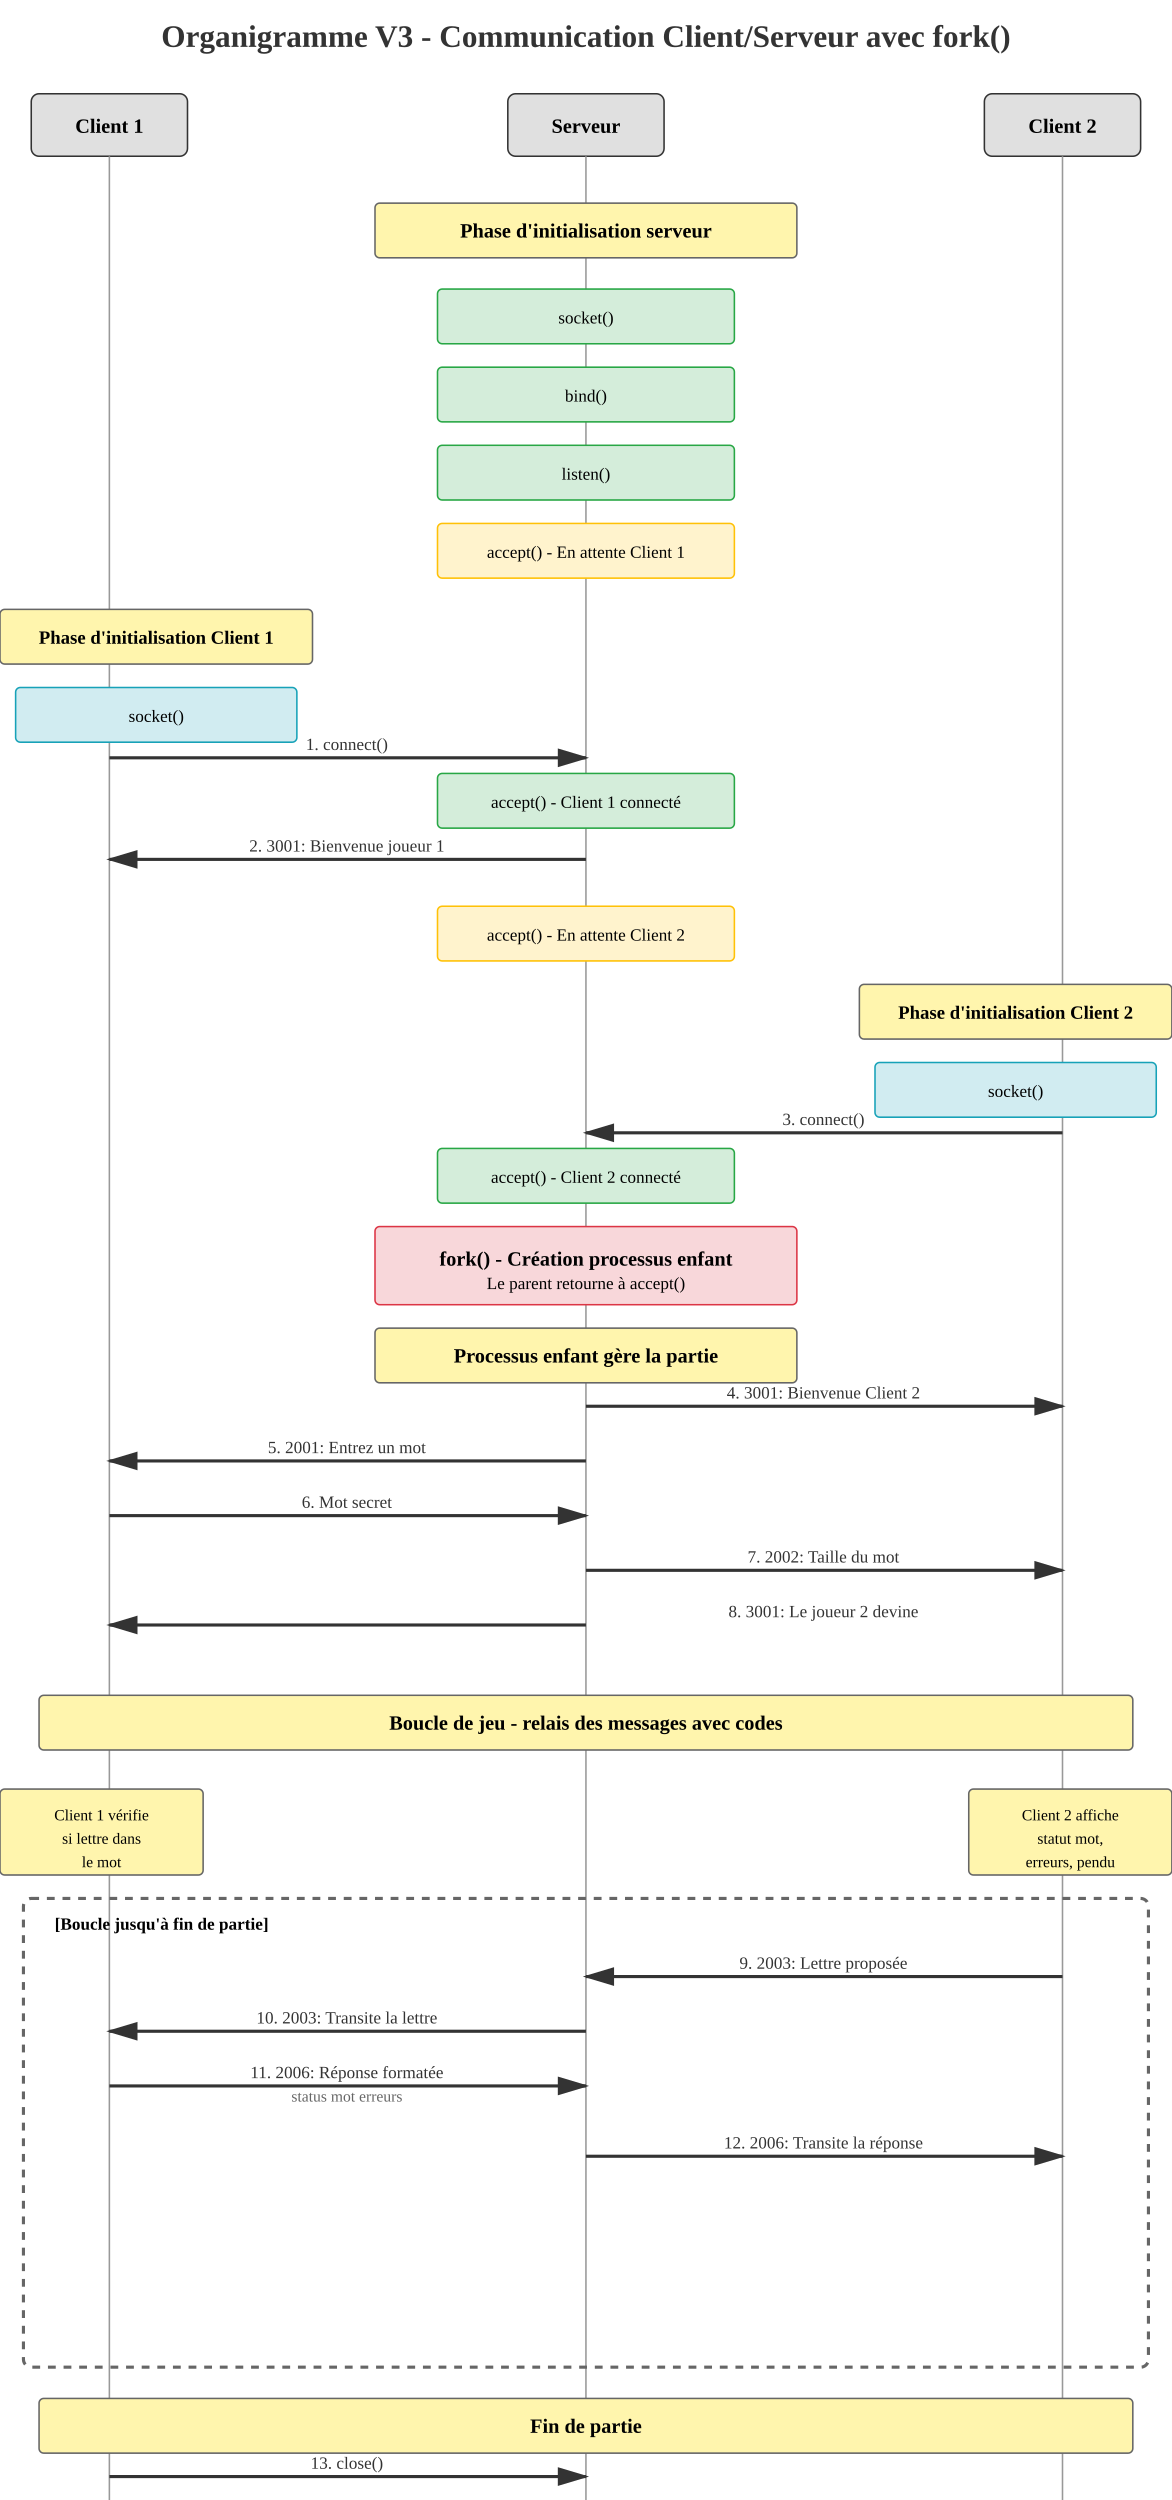
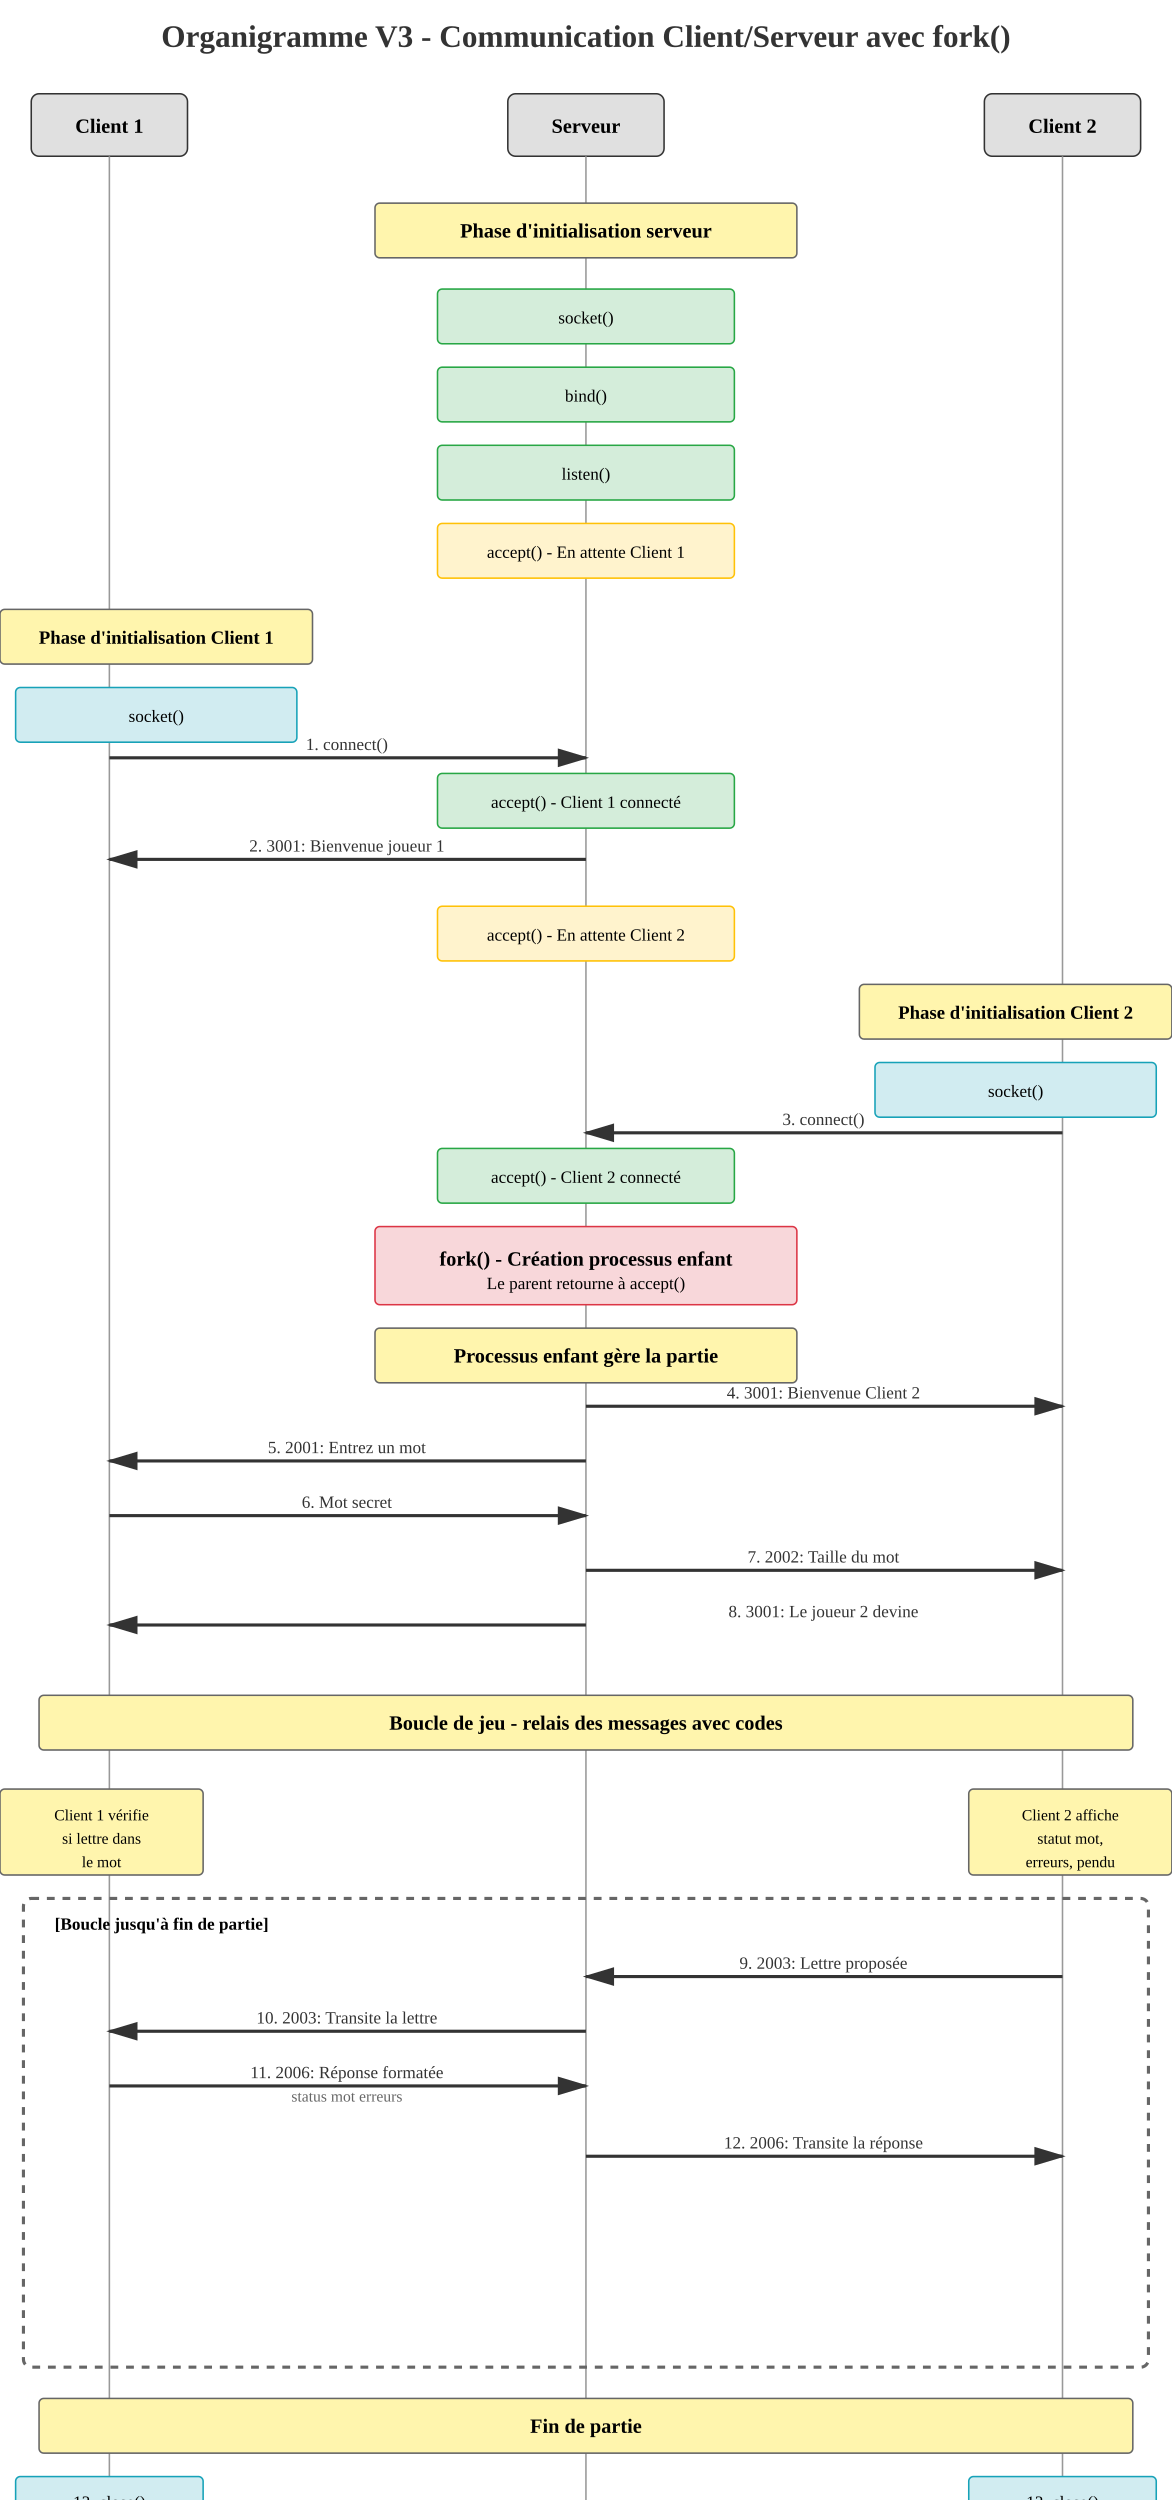
<svg xmlns="http://www.w3.org/2000/svg" viewBox="0 0 750 1600" style="background-color: white;">
  <text x="375" y="30" text-anchor="middle" font-size="20" font-weight="bold" fill="#333">Organigramme V3 - Communication Client/Serveur avec fork()</text>
  <rect x="20" y="60" width="100" height="40" fill="#e0e0e0" stroke="#333" rx="5" />
  <text x="70" y="85" text-anchor="middle" font-size="13" font-weight="bold">Client 1</text>
  <rect x="325" y="60" width="100" height="40" fill="#e0e0e0" stroke="#333" rx="5" />
  <text x="375" y="85" text-anchor="middle" font-size="13" font-weight="bold">Serveur</text>
  <rect x="630" y="60" width="100" height="40" fill="#e0e0e0" stroke="#333" rx="5" />
  <text x="680" y="85" text-anchor="middle" font-size="13" font-weight="bold">Client 2</text>
  <line x1="70" y1="100" x2="70" y2="1600" stroke="#999" stroke-width="1" />
  <line x1="375" y1="100" x2="375" y2="1600" stroke="#999" stroke-width="1" />
  <line x1="680" y1="100" x2="680" y2="1600" stroke="#999" stroke-width="1" />
  <rect x="240" y="130" width="270" height="35" fill="#fff5ad" stroke="#666" rx="3" />
  <text x="375" y="152" text-anchor="middle" font-size="13" font-weight="bold">Phase d'initialisation serveur</text>
  <rect x="280" y="185" width="190" height="35" fill="#d4edda" stroke="#28a745" rx="3" />
  <text x="375" y="207" text-anchor="middle" font-size="11">socket()</text>
  <rect x="280" y="235" width="190" height="35" fill="#d4edda" stroke="#28a745" rx="3" />
  <text x="375" y="257" text-anchor="middle" font-size="11">bind()</text>
  <rect x="280" y="285" width="190" height="35" fill="#d4edda" stroke="#28a745" rx="3" />
  <text x="375" y="307" text-anchor="middle" font-size="11">listen()</text>
  <rect x="280" y="335" width="190" height="35" fill="#fff3cd" stroke="#ffc107" rx="3" />
  <text x="375" y="357" text-anchor="middle" font-size="11">accept() - En attente Client 1</text>
  <rect x="0" y="390" width="200" height="35" fill="#fff5ad" stroke="#666" rx="3" />
  <text x="100" y="412" text-anchor="middle" font-size="12" font-weight="bold">Phase d'initialisation Client 1</text>
  <rect x="10" y="440" width="180" height="35" fill="#d1ecf1" stroke="#17a2b8" rx="3" />
  <text x="100" y="462" text-anchor="middle" font-size="11">socket()</text>
  <line x1="70" y1="485" x2="375" y2="485" stroke="#333" stroke-width="2" marker-end="url(#arrowhead)" />
  <text x="222" y="480" text-anchor="middle" font-size="11" fill="#333">1. connect()</text>
  <rect x="280" y="495" width="190" height="35" fill="#d4edda" stroke="#28a745" rx="3" />
  <text x="375" y="517" text-anchor="middle" font-size="11">accept() - Client 1 connecté</text>
  <line x1="375" y1="550" x2="70" y2="550" stroke="#333" stroke-width="2" marker-end="url(#arrowhead)" />
  <text x="222" y="545" text-anchor="middle" font-size="11" fill="#333">2. 3001: Bienvenue joueur 1</text>
  <rect x="280" y="580" width="190" height="35" fill="#fff3cd" stroke="#ffc107" rx="3" />
  <text x="375" y="602" text-anchor="middle" font-size="11">accept() - En attente Client 2</text>
  <rect x="550" y="630" width="200" height="35" fill="#fff5ad" stroke="#666" rx="3" />
  <text x="650" y="652" text-anchor="middle" font-size="12" font-weight="bold">Phase d'initialisation Client 2</text>
  <rect x="560" y="680" width="180" height="35" fill="#d1ecf1" stroke="#17a2b8" rx="3" />
  <text x="650" y="702" text-anchor="middle" font-size="11">socket()</text>
  <line x1="680" y1="725" x2="375" y2="725" stroke="#333" stroke-width="2" marker-end="url(#arrowhead)" />
  <text x="527" y="720" text-anchor="middle" font-size="11" fill="#333">3. connect()</text>
  <rect x="280" y="735" width="190" height="35" fill="#d4edda" stroke="#28a745" rx="3" />
  <text x="375" y="757" text-anchor="middle" font-size="11">accept() - Client 2 connecté</text>
  <rect x="240" y="785" width="270" height="50" fill="#f8d7da" stroke="#dc3545" rx="3" />
  <text x="375" y="810" text-anchor="middle" font-size="13" font-weight="bold">fork() - Création processus enfant</text>
  <text x="375" y="825" text-anchor="middle" font-size="11">Le parent retourne à accept()</text>
  <rect x="240" y="850" width="270" height="35" fill="#fff5ad" stroke="#666" rx="3" />
  <text x="375" y="872" text-anchor="middle" font-size="13" font-weight="bold">Processus enfant gère la partie</text>
  <line x1="375" y1="900" x2="680" y2="900" stroke="#333" stroke-width="2" marker-end="url(#arrowhead)" />
  <text x="527" y="895" text-anchor="middle" font-size="11" fill="#333">4. 3001: Bienvenue Client 2</text>
  <line x1="375" y1="935" x2="70" y2="935" stroke="#333" stroke-width="2" marker-end="url(#arrowhead)" />
  <text x="222" y="930" text-anchor="middle" font-size="11" fill="#333">5. 2001: Entrez un mot</text>
  <line x1="70" y1="970" x2="375" y2="970" stroke="#333" stroke-width="2" marker-end="url(#arrowhead)" />
  <text x="222" y="965" text-anchor="middle" font-size="11" fill="#333">6. Mot secret</text>
  <line x1="375" y1="1005" x2="680" y2="1005" stroke="#333" stroke-width="2" marker-end="url(#arrowhead)" />
  <text x="527" y="1000" text-anchor="middle" font-size="11" fill="#333">7. 2002: Taille du mot</text>
  <line x1="375" y1="1040" x2="70" y2="1040" stroke="#333" stroke-width="2" marker-end="url(#arrowhead)" />
  <text x="527" y="1035" text-anchor="middle" font-size="11" fill="#333">8. 3001: Le joueur 2 devine</text>
  <rect x="25" y="1085" width="700" height="35" fill="#fff5ad" stroke="#666" rx="3" />
  <text x="375" y="1107" text-anchor="middle" font-size="13" font-weight="bold">Boucle de jeu - relais des messages avec codes</text>
  <rect x="0" y="1145" width="130" height="55" fill="#fff5ad" stroke="#666" rx="3" />
  <text x="65" y="1165" text-anchor="middle" font-size="10">Client 1 vérifie</text>
  <text x="65" y="1180" text-anchor="middle" font-size="10">si lettre dans</text>
  <text x="65" y="1195" text-anchor="middle" font-size="10">le mot</text>
  <rect x="620" y="1145" width="130" height="55" fill="#fff5ad" stroke="#666" rx="3" />
  <text x="685" y="1165" text-anchor="middle" font-size="10">Client 2 affiche</text>
  <text x="685" y="1180" text-anchor="middle" font-size="10">statut mot,</text>
  <text x="685" y="1195" text-anchor="middle" font-size="10">erreurs, pendu</text>
  <rect x="15" y="1215" width="720" height="300" fill="none" stroke="#666" stroke-width="2" stroke-dasharray="5,5" rx="5" />
  <text x="35" y="1235" font-size="11" font-weight="bold">[Boucle jusqu'à fin de partie]</text>
  <line x1="680" y1="1265" x2="375" y2="1265" stroke="#333" stroke-width="2" marker-end="url(#arrowhead)" />
  <text x="527" y="1260" text-anchor="middle" font-size="11" fill="#333">9. 2003: Lettre proposée</text>
  <line x1="375" y1="1300" x2="70" y2="1300" stroke="#333" stroke-width="2" marker-end="url(#arrowhead)" />
  <text x="222" y="1295" text-anchor="middle" font-size="11" fill="#333">10. 2003: Transite la lettre</text>
  <line x1="70" y1="1335" x2="375" y2="1335" stroke="#333" stroke-width="2" marker-end="url(#arrowhead)" />
  <text x="222" y="1330" text-anchor="middle" font-size="11" fill="#333">11. 2006: Réponse formatée</text>
  <text x="222" y="1345" text-anchor="middle" font-size="10" fill="#666">status mot erreurs</text>
  <line x1="375" y1="1380" x2="680" y2="1380" stroke="#333" stroke-width="2" marker-end="url(#arrowhead)" />
  <text x="527" y="1375" text-anchor="middle" font-size="11" fill="#333">12. 2006: Transite la réponse</text>
  <rect x="25" y="1535" width="700" height="35" fill="#fff5ad" stroke="#666" rx="3" />
  <text x="375" y="1557" text-anchor="middle" font-size="13" font-weight="bold">Fin de partie</text>
-   <line x1="70" y1="1585" x2="375" y2="1585" stroke="#333" stroke-width="2" marker-end="url(#arrowhead)" />
-   <text x="222" y="1580" text-anchor="middle" font-size="11" fill="#333">13. close()</text>
-   <line x1="680" y1="1615" x2="375" y2="1615" stroke="#333" stroke-width="2" marker-end="url(#arrowhead)" />
-   <text x="527" y="1610" text-anchor="middle" font-size="11" fill="#333">13. close()</text>
-   <rect x="265" y="1645" width="220" height="55" fill="#fff5ad" stroke="#666" rx="3" />
-   <text x="375" y="1665" text-anchor="middle" font-size="10">Processus enfant se termine</text>
-   <text x="375" y="1680" text-anchor="middle" font-size="10">Le parent peut accepter</text>
-   <text x="375" y="1695" text-anchor="middle" font-size="10">de nouvelles parties</text>
+   <rect x="10" y="1585" width="120" height="30" fill="#d1ecf1" stroke="#17a2b8" rx="3" />
+   <text x="70" y="1605" text-anchor="middle" font-size="11">13. close()</text>
+   <rect x="620" y="1585" width="120" height="30" fill="#d1ecf1" stroke="#17a2b8" rx="3" />
+   <text x="680" y="1605" text-anchor="middle" font-size="11">13. close()</text>
+   <rect x="265" y="1635" width="220" height="55" fill="#fff5ad" stroke="#666" rx="3" />
+   <text x="375" y="1655" text-anchor="middle" font-size="10">Processus enfant ferme</text>
+   <text x="375" y="1670" text-anchor="middle" font-size="10">ses sockets et se termine</text>
+   <text x="375" y="1685" text-anchor="middle" font-size="10">Le parent peut accepter</text>
+   <text x="375" y="1700" text-anchor="middle" font-size="10">de nouvelles parties</text>
  <rect x="20" y="1720" width="710" height="120" fill="#f8f9fa" stroke="#666" rx="3" />
  <text x="375" y="1745" text-anchor="middle" font-size="14" font-weight="bold">Codes de communication</text>
  <text x="100" y="1770" font-size="11">2001: JOUEUR_1_ENTRE_MOT</text>
  <text x="100" y="1785" font-size="11">2002: JOUEUR_2_TAILLE_MOT_ET_PEUT_JOUER</text>
  <text x="100" y="1800" font-size="11">2003: JOUEUR_2_PROPOSE_LETTRE</text>
  <text x="400" y="1770" font-size="11">2006: JOUEUR_2_DONNEES_PARTIE</text>
  <text x="400" y="1785" font-size="11">3001: MESSAGE</text>
  <text x="400" y="1800" font-size="11">Format: code:données</text>
  <defs>
    <marker id="arrowhead" markerWidth="10" markerHeight="10" refX="9" refY="3" orient="auto">
      <polygon points="0 0, 10 3, 0 6" fill="#333" />
    </marker>
  </defs>
</svg>
